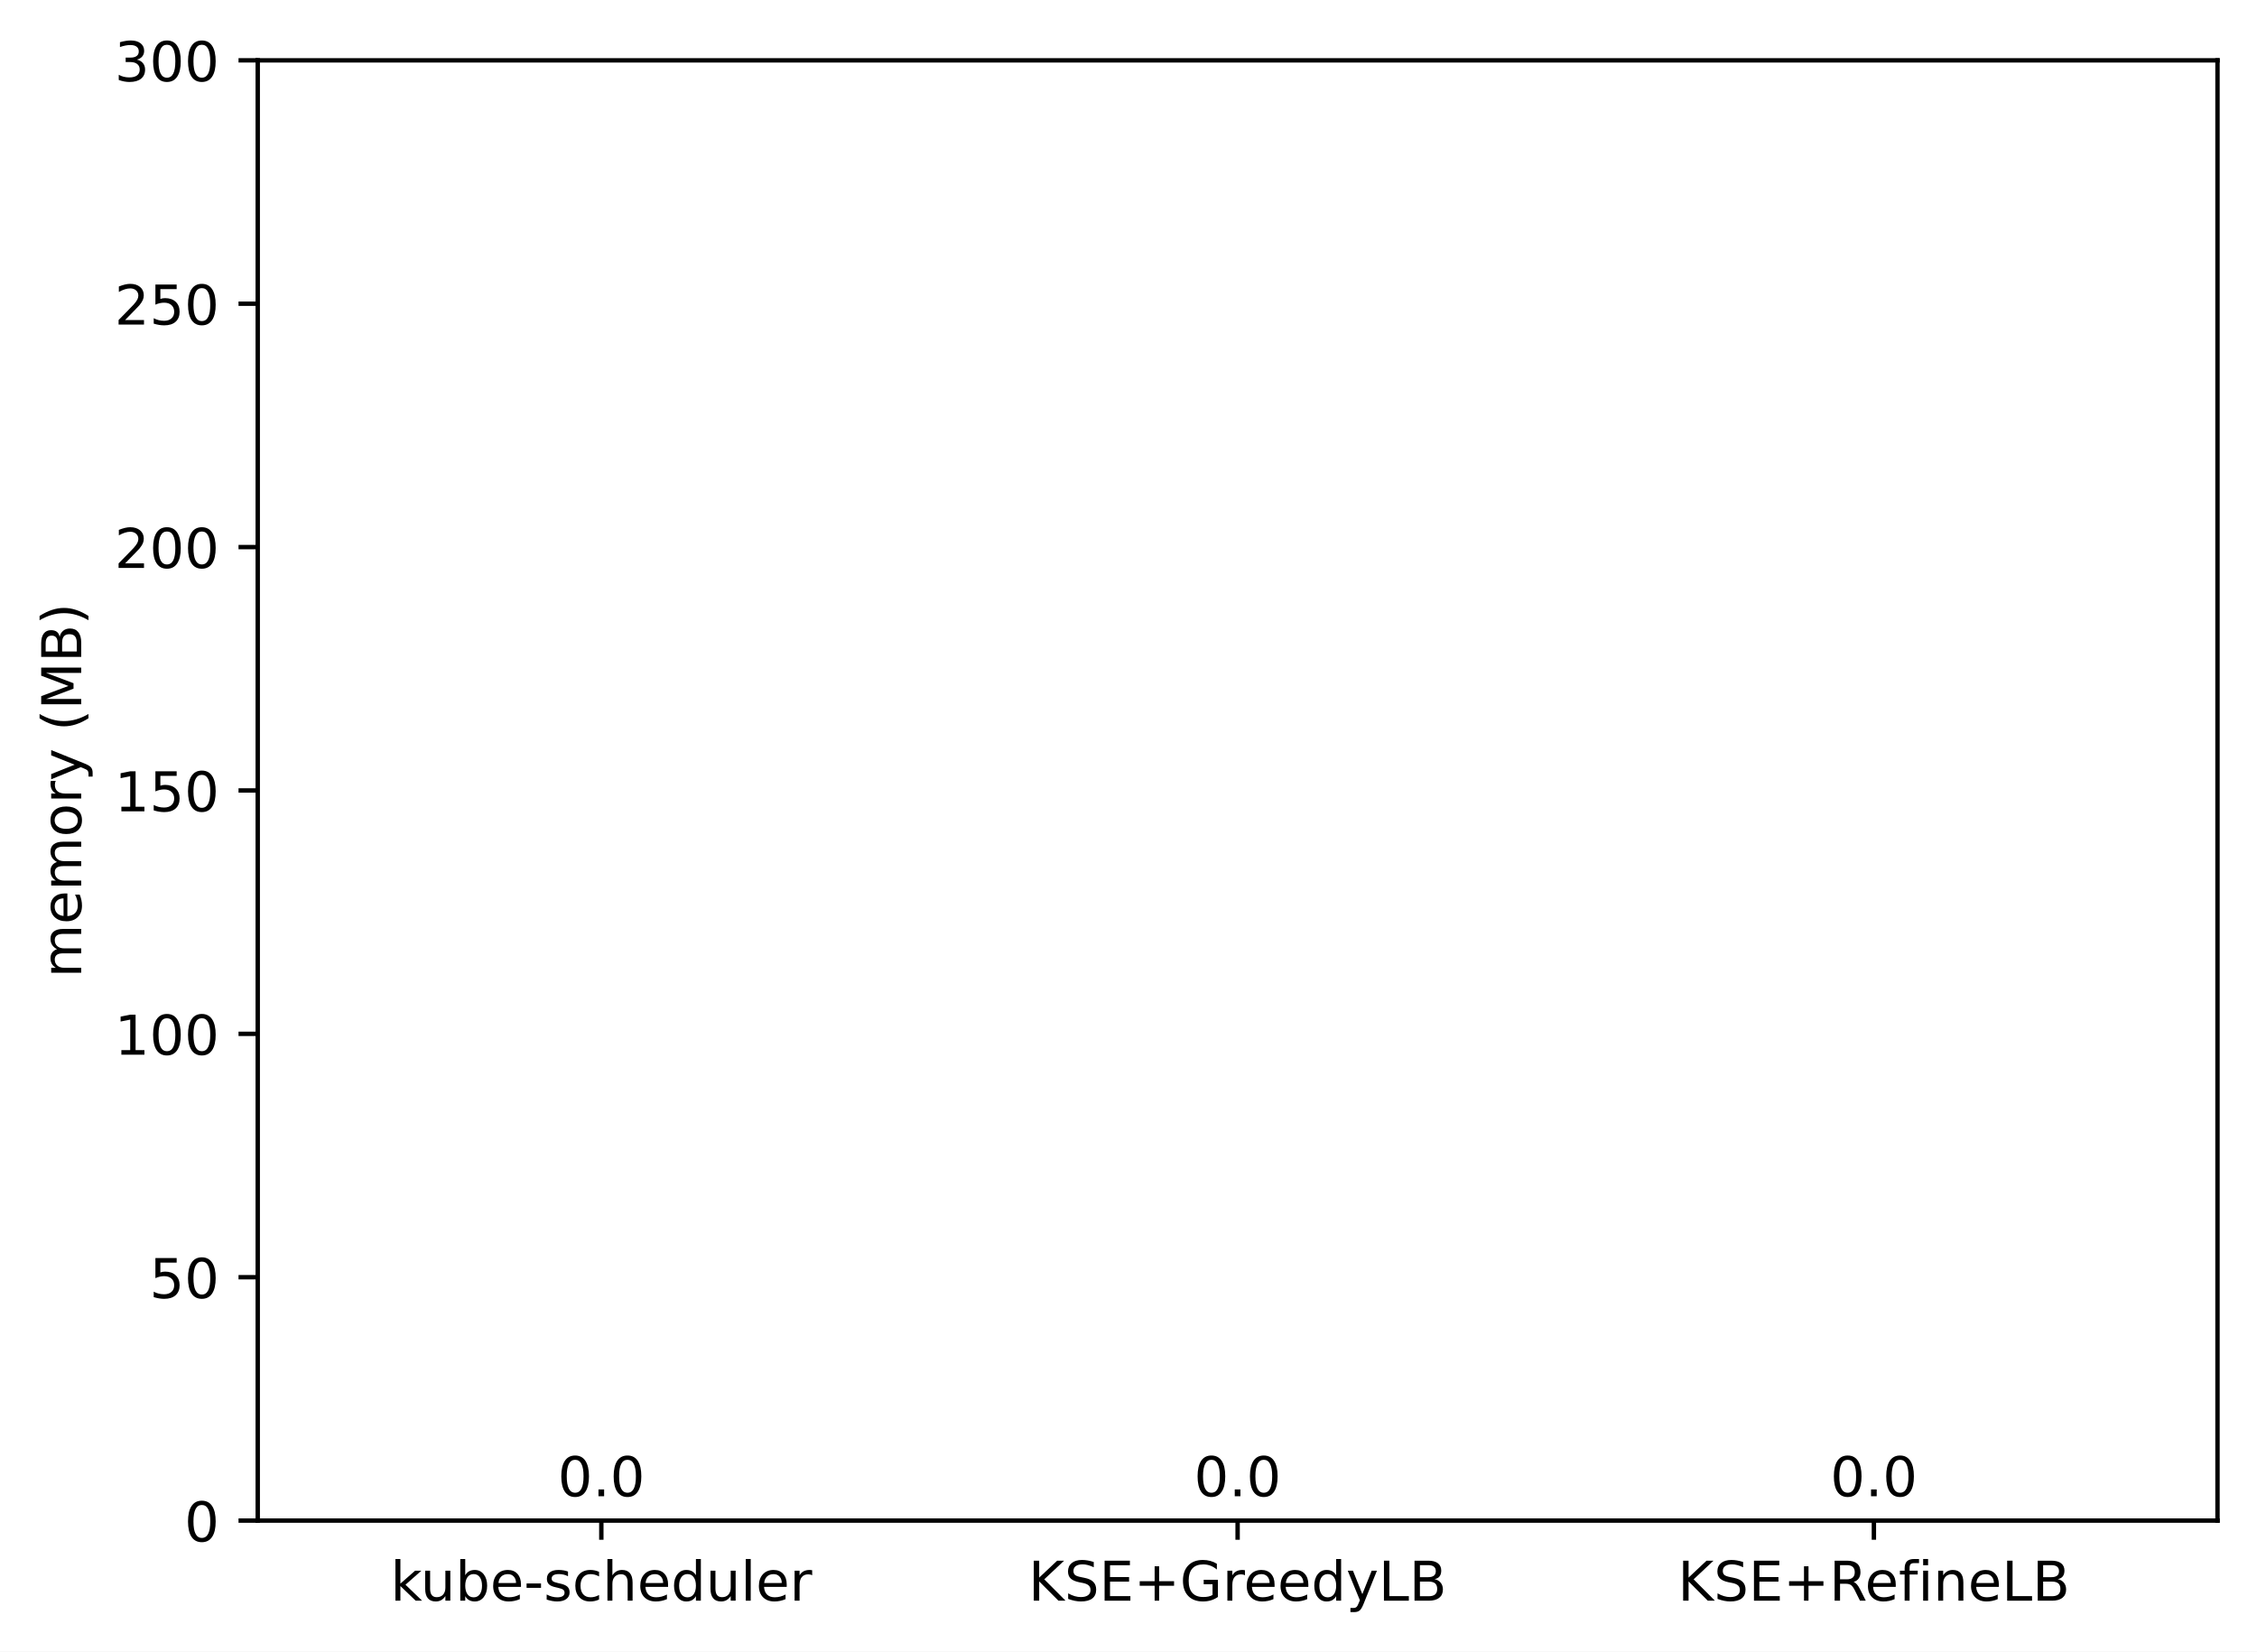
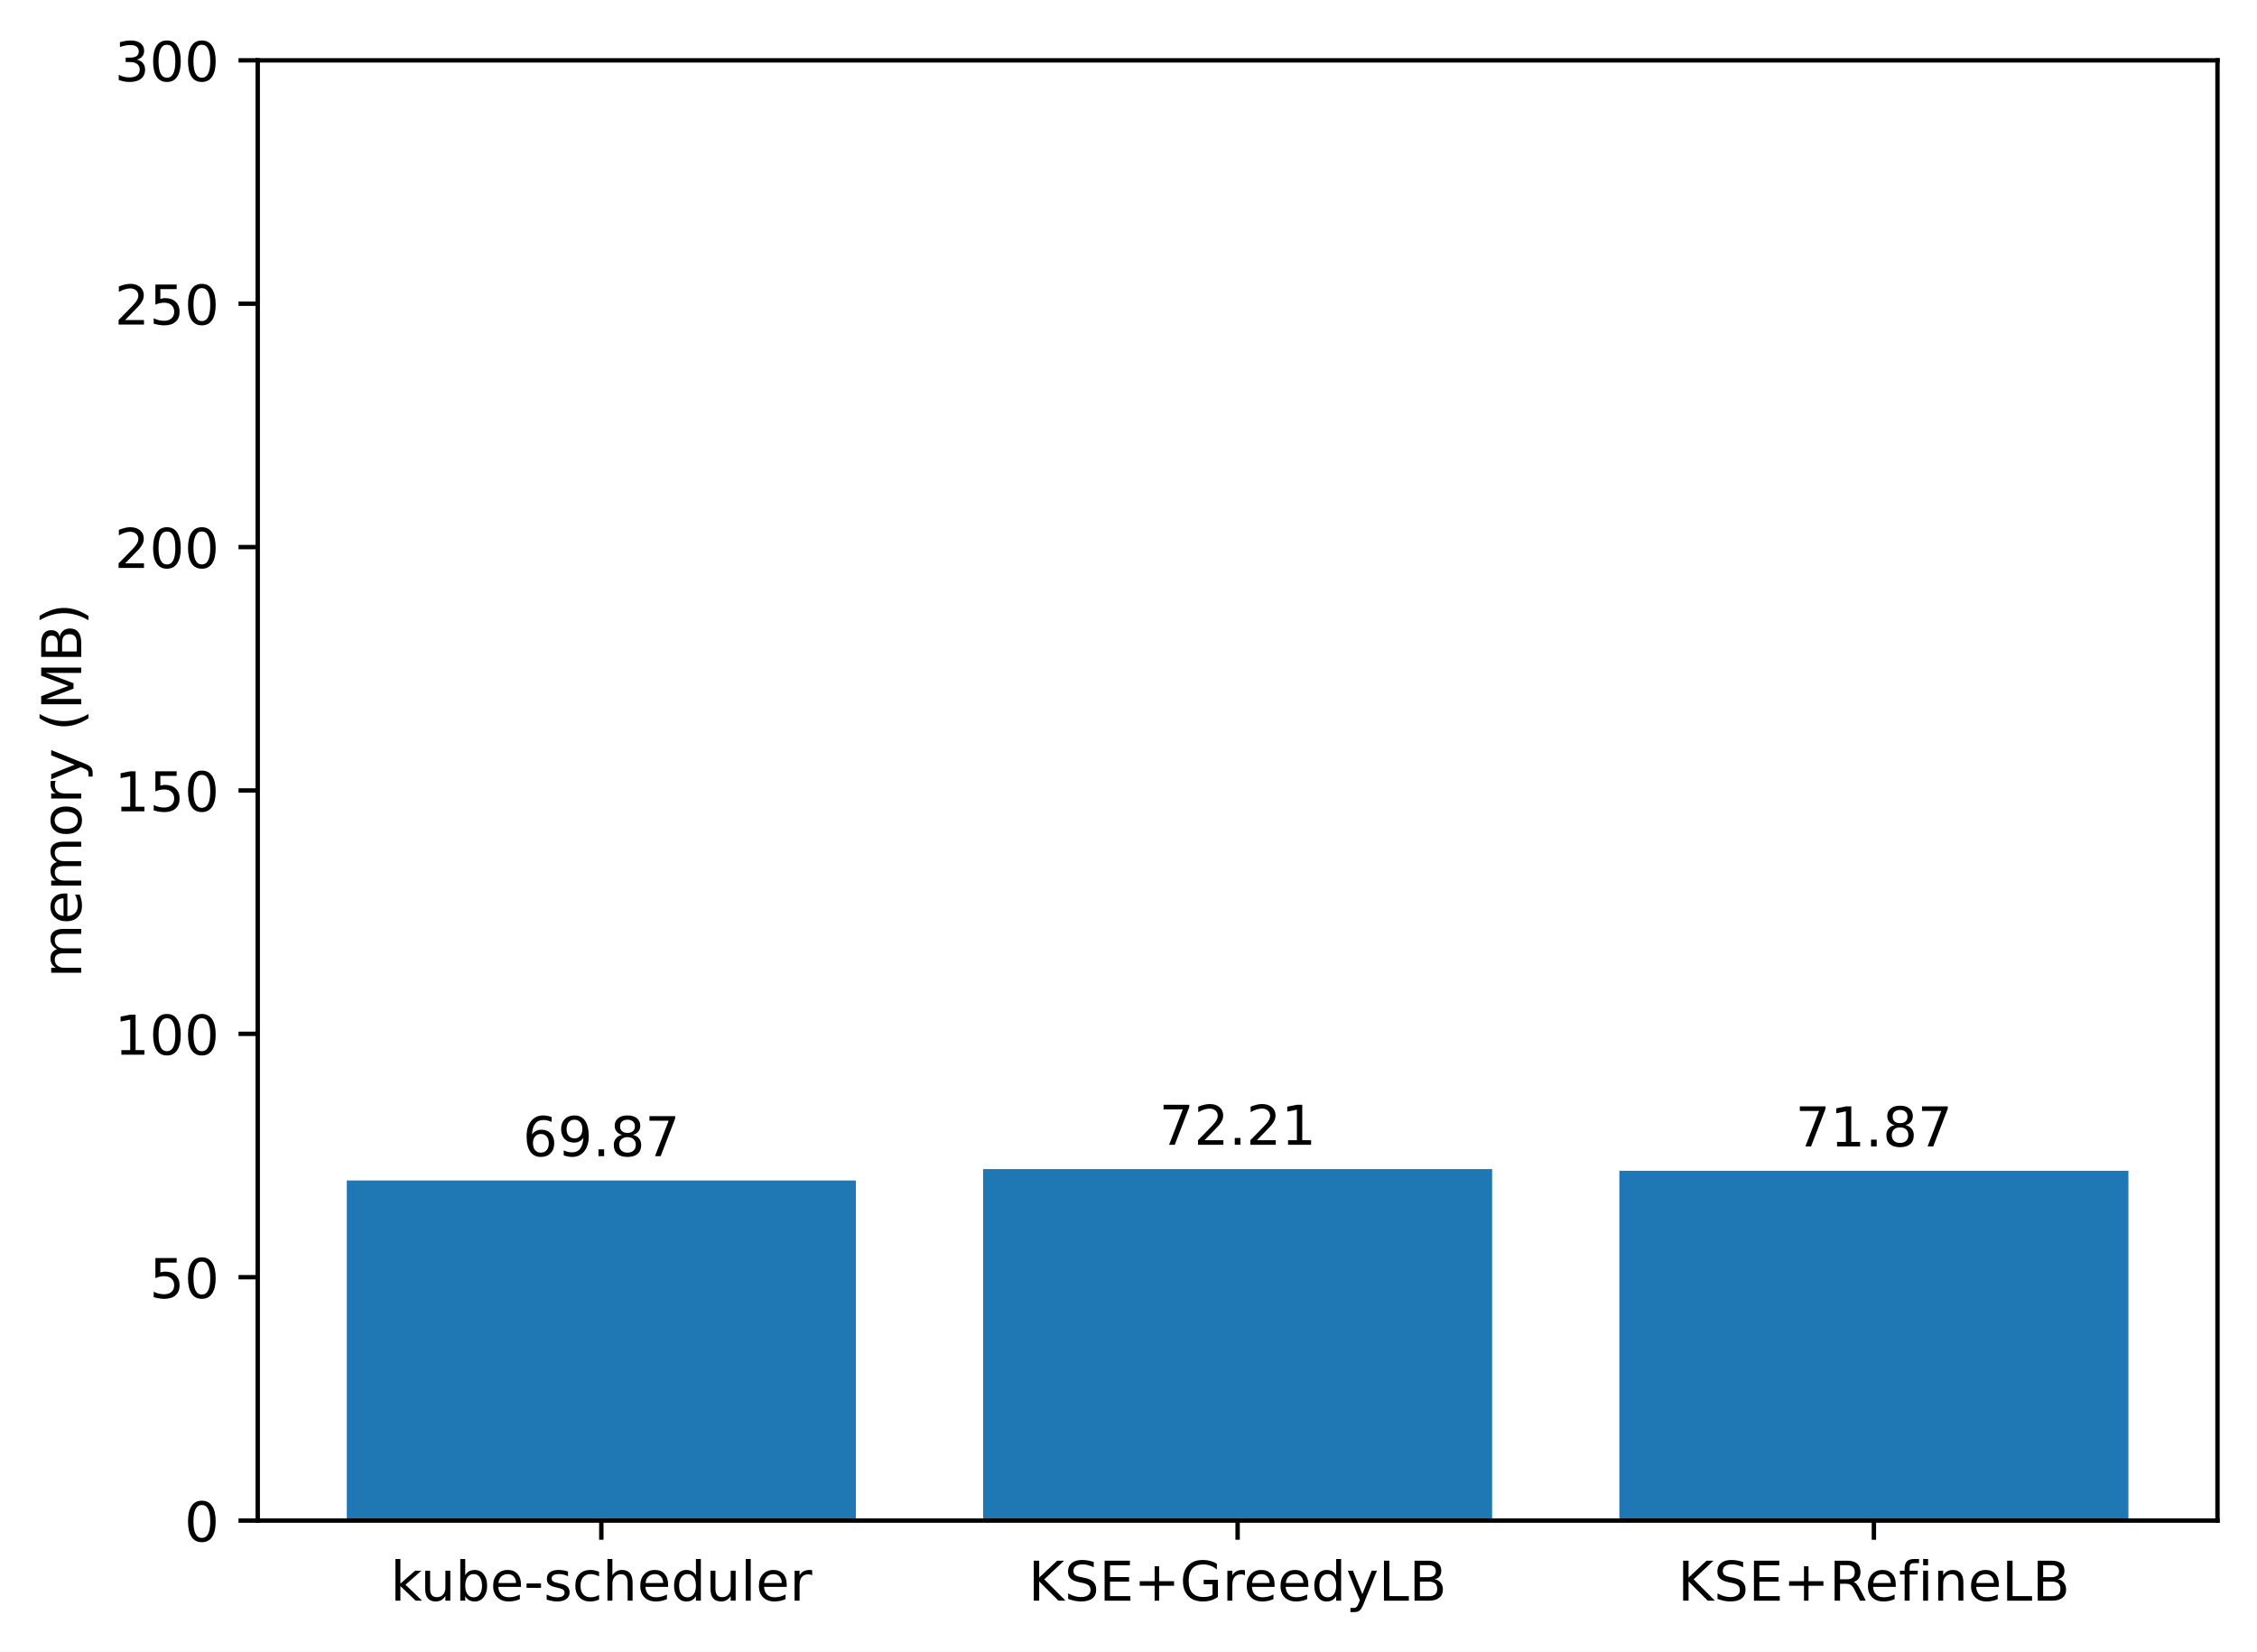
<svg xmlns="http://www.w3.org/2000/svg" xmlns:xlink="http://www.w3.org/1999/xlink" width="411.286pt" height="300.989pt" viewBox="0 0 411.286 300.989" version="1.1">
  <defs>
    <style type="text/css">*{stroke-linejoin: round; stroke-linecap: butt}</style>
  </defs>
  <g id="figure_1">
    <g id="patch_1">
      <path d="M 0 300.989  L 411.286 300.989  L 411.286 0  L 0 0  z " style="fill: #ffffff" />
    </g>
    <g id="axes_1">
      <g id="patch_2">
        <path d="M 46.966 277.111  L 404.086 277.111  L 404.086 10.999  L 46.966 10.999  z " style="fill: #ffffff" />
      </g>
      <g id="patch_3">
-         <path d="M 63.198 277.111  L 155.957 277.111  L 155.957 277.111  L 63.198 277.111  z " clip-path="url(#p00c567cd5c)" style="fill: #1f77b4" />
+         <path d="M 63.198 277.111  L 155.957 277.111  L 155.957 215.134  L 63.198 215.134  z " clip-path="url(#peb172c1a9d)" style="fill: #1f77b4" />
      </g>
      <g id="patch_4">
-         <path d="M 179.146 277.111  L 271.905 277.111  L 271.905 277.111  L 179.146 277.111  z " clip-path="url(#p00c567cd5c)" style="fill: #1f77b4" />
+         <path d="M 179.146 277.111  L 271.905 277.111  L 271.905 213.058  L 179.146 213.058  z " clip-path="url(#peb172c1a9d)" style="fill: #1f77b4" />
      </g>
      <g id="patch_5">
-         <path d="M 295.094 277.111  L 387.853 277.111  L 387.853 277.111  L 295.094 277.111  z " clip-path="url(#p00c567cd5c)" style="fill: #1f77b4" />
+         <path d="M 295.094 277.111  L 387.853 277.111  L 387.853 213.36  L 295.094 213.36  z " clip-path="url(#peb172c1a9d)" style="fill: #1f77b4" />
      </g>
      <g id="matplotlib.axis_1">
        <g id="xtick_1">
          <g id="line2d_1">
            <defs>
-               <path id="m14524c9268" d="M 0 0  L 0 3.5  " style="stroke: #000000; stroke-width: 0.8" />
+               <path id="mbb41b3c55d" d="M 0 0  L 0 3.5  " style="stroke: #000000; stroke-width: 0.8" />
            </defs>
            <g>
-               <use xlink:href="#m14524c9268" x="109.578" y="277.111" style="stroke: #000000; stroke-width: 0.8" />
+               <use xlink:href="#mbb41b3c55d" x="109.578" y="277.111" style="stroke: #000000; stroke-width: 0.8" />
            </g>
          </g>
          <g id="text_1">
            <g transform="translate(71.15179 291.7097)scale(0.1 -0.1)">
              <defs>
                <path id="DejaVuSans-6b" d="M 581 4863  L 1159 4863  L 1159 1991  L 2875 3500  L 3609 3500  L 1753 1863  L 3688 0  L 2938 0  L 1159 1709  L 1159 0  L 581 0  L 581 4863  z " transform="scale(0.015625)" />
                <path id="DejaVuSans-75" d="M 544 1381  L 544 3500  L 1119 3500  L 1119 1403  Q 1119 906 1312 657  Q 1506 409 1894 409  Q 2359 409 2629 706  Q 2900 1003 2900 1516  L 2900 3500  L 3475 3500  L 3475 0  L 2900 0  L 2900 538  Q 2691 219 2414 64  Q 2138 -91 1772 -91  Q 1169 -91 856 284  Q 544 659 544 1381  z M 1991 3584  L 1991 3584  z " transform="scale(0.015625)" />
                <path id="DejaVuSans-62" d="M 3116 1747  Q 3116 2381 2855 2742  Q 2594 3103 2138 3103  Q 1681 3103 1420 2742  Q 1159 2381 1159 1747  Q 1159 1113 1420 752  Q 1681 391 2138 391  Q 2594 391 2855 752  Q 3116 1113 3116 1747  z M 1159 2969  Q 1341 3281 1617 3432  Q 1894 3584 2278 3584  Q 2916 3584 3314 3078  Q 3713 2572 3713 1747  Q 3713 922 3314 415  Q 2916 -91 2278 -91  Q 1894 -91 1617 61  Q 1341 213 1159 525  L 1159 0  L 581 0  L 581 4863  L 1159 4863  L 1159 2969  z " transform="scale(0.015625)" />
                <path id="DejaVuSans-65" d="M 3597 1894  L 3597 1613  L 953 1613  Q 991 1019 1311 708  Q 1631 397 2203 397  Q 2534 397 2845 478  Q 3156 559 3463 722  L 3463 178  Q 3153 47 2828 -22  Q 2503 -91 2169 -91  Q 1331 -91 842 396  Q 353 884 353 1716  Q 353 2575 817 3079  Q 1281 3584 2069 3584  Q 2775 3584 3186 3129  Q 3597 2675 3597 1894  z M 3022 2063  Q 3016 2534 2758 2815  Q 2500 3097 2075 3097  Q 1594 3097 1305 2825  Q 1016 2553 972 2059  L 3022 2063  z " transform="scale(0.015625)" />
                <path id="DejaVuSans-2d" d="M 313 2009  L 1997 2009  L 1997 1497  L 313 1497  L 313 2009  z " transform="scale(0.015625)" />
                <path id="DejaVuSans-73" d="M 2834 3397  L 2834 2853  Q 2591 2978 2328 3040  Q 2066 3103 1784 3103  Q 1356 3103 1142 2972  Q 928 2841 928 2578  Q 928 2378 1081 2264  Q 1234 2150 1697 2047  L 1894 2003  Q 2506 1872 2764 1633  Q 3022 1394 3022 966  Q 3022 478 2636 193  Q 2250 -91 1575 -91  Q 1294 -91 989 -36  Q 684 19 347 128  L 347 722  Q 666 556 975 473  Q 1284 391 1588 391  Q 1994 391 2212 530  Q 2431 669 2431 922  Q 2431 1156 2273 1281  Q 2116 1406 1581 1522  L 1381 1569  Q 847 1681 609 1914  Q 372 2147 372 2553  Q 372 3047 722 3315  Q 1072 3584 1716 3584  Q 2034 3584 2315 3537  Q 2597 3491 2834 3397  z " transform="scale(0.015625)" />
                <path id="DejaVuSans-63" d="M 3122 3366  L 3122 2828  Q 2878 2963 2633 3030  Q 2388 3097 2138 3097  Q 1578 3097 1268 2742  Q 959 2388 959 1747  Q 959 1106 1268 751  Q 1578 397 2138 397  Q 2388 397 2633 464  Q 2878 531 3122 666  L 3122 134  Q 2881 22 2623 -34  Q 2366 -91 2075 -91  Q 1284 -91 818 406  Q 353 903 353 1747  Q 353 2603 823 3093  Q 1294 3584 2113 3584  Q 2378 3584 2631 3529  Q 2884 3475 3122 3366  z " transform="scale(0.015625)" />
                <path id="DejaVuSans-68" d="M 3513 2113  L 3513 0  L 2938 0  L 2938 2094  Q 2938 2591 2744 2837  Q 2550 3084 2163 3084  Q 1697 3084 1428 2787  Q 1159 2491 1159 1978  L 1159 0  L 581 0  L 581 4863  L 1159 4863  L 1159 2956  Q 1366 3272 1645 3428  Q 1925 3584 2291 3584  Q 2894 3584 3203 3211  Q 3513 2838 3513 2113  z " transform="scale(0.015625)" />
                <path id="DejaVuSans-64" d="M 2906 2969  L 2906 4863  L 3481 4863  L 3481 0  L 2906 0  L 2906 525  Q 2725 213 2448 61  Q 2172 -91 1784 -91  Q 1150 -91 751 415  Q 353 922 353 1747  Q 353 2572 751 3078  Q 1150 3584 1784 3584  Q 2172 3584 2448 3432  Q 2725 3281 2906 2969  z M 947 1747  Q 947 1113 1208 752  Q 1469 391 1925 391  Q 2381 391 2643 752  Q 2906 1113 2906 1747  Q 2906 2381 2643 2742  Q 2381 3103 1925 3103  Q 1469 3103 1208 2742  Q 947 2381 947 1747  z " transform="scale(0.015625)" />
                <path id="DejaVuSans-6c" d="M 603 4863  L 1178 4863  L 1178 0  L 603 0  L 603 4863  z " transform="scale(0.015625)" />
                <path id="DejaVuSans-72" d="M 2631 2963  Q 2534 3019 2420 3045  Q 2306 3072 2169 3072  Q 1681 3072 1420 2755  Q 1159 2438 1159 1844  L 1159 0  L 581 0  L 581 3500  L 1159 3500  L 1159 2956  Q 1341 3275 1631 3429  Q 1922 3584 2338 3584  Q 2397 3584 2469 3576  Q 2541 3569 2628 3553  L 2631 2963  z " transform="scale(0.015625)" />
              </defs>
              <use xlink:href="#DejaVuSans-6b" />
              <use xlink:href="#DejaVuSans-75" x="54.785" />
              <use xlink:href="#DejaVuSans-62" x="118.164" />
              <use xlink:href="#DejaVuSans-65" x="181.641" />
              <use xlink:href="#DejaVuSans-2d" x="243.164" />
              <use xlink:href="#DejaVuSans-73" x="279.248" />
              <use xlink:href="#DejaVuSans-63" x="331.348" />
              <use xlink:href="#DejaVuSans-68" x="386.328" />
              <use xlink:href="#DejaVuSans-65" x="449.707" />
              <use xlink:href="#DejaVuSans-64" x="511.23" />
              <use xlink:href="#DejaVuSans-75" x="574.707" />
              <use xlink:href="#DejaVuSans-6c" x="638.086" />
              <use xlink:href="#DejaVuSans-65" x="665.869" />
              <use xlink:href="#DejaVuSans-72" x="727.393" />
            </g>
          </g>
        </g>
        <g id="xtick_2">
          <g id="line2d_2">
            <g>
-               <use xlink:href="#m14524c9268" x="225.526" y="277.111" style="stroke: #000000; stroke-width: 0.8" />
+               <use xlink:href="#mbb41b3c55d" x="225.526" y="277.111" style="stroke: #000000; stroke-width: 0.8" />
            </g>
          </g>
          <g id="text_2">
            <g transform="translate(187.403 291.7097)scale(0.1 -0.1)">
              <defs>
                <path id="DejaVuSans-4b" d="M 628 4666  L 1259 4666  L 1259 2694  L 3353 4666  L 4166 4666  L 1850 2491  L 4331 0  L 3500 0  L 1259 2247  L 1259 0  L 628 0  L 628 4666  z " transform="scale(0.015625)" />
                <path id="DejaVuSans-53" d="M 3425 4513  L 3425 3897  Q 3066 4069 2747 4153  Q 2428 4238 2131 4238  Q 1616 4238 1336 4038  Q 1056 3838 1056 3469  Q 1056 3159 1242 3001  Q 1428 2844 1947 2747  L 2328 2669  Q 3034 2534 3370 2195  Q 3706 1856 3706 1288  Q 3706 609 3251 259  Q 2797 -91 1919 -91  Q 1588 -91 1214 -16  Q 841 59 441 206  L 441 856  Q 825 641 1194 531  Q 1563 422 1919 422  Q 2459 422 2753 634  Q 3047 847 3047 1241  Q 3047 1584 2836 1778  Q 2625 1972 2144 2069  L 1759 2144  Q 1053 2284 737 2584  Q 422 2884 422 3419  Q 422 4038 858 4394  Q 1294 4750 2059 4750  Q 2388 4750 2728 4690  Q 3069 4631 3425 4513  z " transform="scale(0.015625)" />
                <path id="DejaVuSans-45" d="M 628 4666  L 3578 4666  L 3578 4134  L 1259 4134  L 1259 2753  L 3481 2753  L 3481 2222  L 1259 2222  L 1259 531  L 3634 531  L 3634 0  L 628 0  L 628 4666  z " transform="scale(0.015625)" />
                <path id="DejaVuSans-2b" d="M 2944 4013  L 2944 2272  L 4684 2272  L 4684 1741  L 2944 1741  L 2944 0  L 2419 0  L 2419 1741  L 678 1741  L 678 2272  L 2419 2272  L 2419 4013  L 2944 4013  z " transform="scale(0.015625)" />
                <path id="DejaVuSans-47" d="M 3809 666  L 3809 1919  L 2778 1919  L 2778 2438  L 4434 2438  L 4434 434  Q 4069 175 3628 42  Q 3188 -91 2688 -91  Q 1594 -91 976 548  Q 359 1188 359 2328  Q 359 3472 976 4111  Q 1594 4750 2688 4750  Q 3144 4750 3555 4637  Q 3966 4525 4313 4306  L 4313 3634  Q 3963 3931 3569 4081  Q 3175 4231 2741 4231  Q 1884 4231 1454 3753  Q 1025 3275 1025 2328  Q 1025 1384 1454 906  Q 1884 428 2741 428  Q 3075 428 3337 486  Q 3600 544 3809 666  z " transform="scale(0.015625)" />
                <path id="DejaVuSans-79" d="M 2059 -325  Q 1816 -950 1584 -1140  Q 1353 -1331 966 -1331  L 506 -1331  L 506 -850  L 844 -850  Q 1081 -850 1212 -737  Q 1344 -625 1503 -206  L 1606 56  L 191 3500  L 800 3500  L 1894 763  L 2988 3500  L 3597 3500  L 2059 -325  z " transform="scale(0.015625)" />
                <path id="DejaVuSans-4c" d="M 628 4666  L 1259 4666  L 1259 531  L 3531 531  L 3531 0  L 628 0  L 628 4666  z " transform="scale(0.015625)" />
                <path id="DejaVuSans-42" d="M 1259 2228  L 1259 519  L 2272 519  Q 2781 519 3026 730  Q 3272 941 3272 1375  Q 3272 1813 3026 2020  Q 2781 2228 2272 2228  L 1259 2228  z M 1259 4147  L 1259 2741  L 2194 2741  Q 2656 2741 2882 2914  Q 3109 3088 3109 3444  Q 3109 3797 2882 3972  Q 2656 4147 2194 4147  L 1259 4147  z M 628 4666  L 2241 4666  Q 2963 4666 3353 4366  Q 3744 4066 3744 3513  Q 3744 3084 3544 2831  Q 3344 2578 2956 2516  Q 3422 2416 3680 2098  Q 3938 1781 3938 1306  Q 3938 681 3513 340  Q 3088 0 2303 0  L 628 0  L 628 4666  z " transform="scale(0.015625)" />
              </defs>
              <use xlink:href="#DejaVuSans-4b" />
              <use xlink:href="#DejaVuSans-53" x="65.576" />
              <use xlink:href="#DejaVuSans-45" x="129.053" />
              <use xlink:href="#DejaVuSans-2b" x="192.236" />
              <use xlink:href="#DejaVuSans-47" x="276.025" />
              <use xlink:href="#DejaVuSans-72" x="353.516" />
              <use xlink:href="#DejaVuSans-65" x="392.379" />
              <use xlink:href="#DejaVuSans-65" x="453.902" />
              <use xlink:href="#DejaVuSans-64" x="515.426" />
              <use xlink:href="#DejaVuSans-79" x="578.902" />
              <use xlink:href="#DejaVuSans-4c" x="638.082" />
              <use xlink:href="#DejaVuSans-42" x="693.795" />
            </g>
          </g>
        </g>
        <g id="xtick_3">
          <g id="line2d_3">
            <g>
-               <use xlink:href="#m14524c9268" x="341.474" y="277.111" style="stroke: #000000; stroke-width: 0.8" />
+               <use xlink:href="#mbb41b3c55d" x="341.474" y="277.111" style="stroke: #000000; stroke-width: 0.8" />
            </g>
          </g>
          <g id="text_3">
            <g transform="translate(305.7346 291.7097)scale(0.1 -0.1)">
              <defs>
                <path id="DejaVuSans-52" d="M 2841 2188  Q 3044 2119 3236 1894  Q 3428 1669 3622 1275  L 4263 0  L 3584 0  L 2988 1197  Q 2756 1666 2539 1819  Q 2322 1972 1947 1972  L 1259 1972  L 1259 0  L 628 0  L 628 4666  L 2053 4666  Q 2853 4666 3247 4331  Q 3641 3997 3641 3322  Q 3641 2881 3436 2590  Q 3231 2300 2841 2188  z M 1259 4147  L 1259 2491  L 2053 2491  Q 2509 2491 2742 2702  Q 2975 2913 2975 3322  Q 2975 3731 2742 3939  Q 2509 4147 2053 4147  L 1259 4147  z " transform="scale(0.015625)" />
                <path id="DejaVuSans-66" d="M 2375 4863  L 2375 4384  L 1825 4384  Q 1516 4384 1395 4259  Q 1275 4134 1275 3809  L 1275 3500  L 2222 3500  L 2222 3053  L 1275 3053  L 1275 0  L 697 0  L 697 3053  L 147 3053  L 147 3500  L 697 3500  L 697 3744  Q 697 4328 969 4595  Q 1241 4863 1831 4863  L 2375 4863  z " transform="scale(0.015625)" />
                <path id="DejaVuSans-69" d="M 603 3500  L 1178 3500  L 1178 0  L 603 0  L 603 3500  z M 603 4863  L 1178 4863  L 1178 4134  L 603 4134  L 603 4863  z " transform="scale(0.015625)" />
                <path id="DejaVuSans-6e" d="M 3513 2113  L 3513 0  L 2938 0  L 2938 2094  Q 2938 2591 2744 2837  Q 2550 3084 2163 3084  Q 1697 3084 1428 2787  Q 1159 2491 1159 1978  L 1159 0  L 581 0  L 581 3500  L 1159 3500  L 1159 2956  Q 1366 3272 1645 3428  Q 1925 3584 2291 3584  Q 2894 3584 3203 3211  Q 3513 2838 3513 2113  z " transform="scale(0.015625)" />
              </defs>
              <use xlink:href="#DejaVuSans-4b" />
              <use xlink:href="#DejaVuSans-53" x="65.576" />
              <use xlink:href="#DejaVuSans-45" x="129.053" />
              <use xlink:href="#DejaVuSans-2b" x="192.236" />
              <use xlink:href="#DejaVuSans-52" x="276.025" />
              <use xlink:href="#DejaVuSans-65" x="341.008" />
              <use xlink:href="#DejaVuSans-66" x="402.531" />
              <use xlink:href="#DejaVuSans-69" x="437.736" />
              <use xlink:href="#DejaVuSans-6e" x="465.52" />
              <use xlink:href="#DejaVuSans-65" x="528.898" />
              <use xlink:href="#DejaVuSans-4c" x="590.422" />
              <use xlink:href="#DejaVuSans-42" x="646.135" />
            </g>
          </g>
        </g>
      </g>
      <g id="matplotlib.axis_2">
        <g id="ytick_1">
          <g id="line2d_4">
            <defs>
-               <path id="mb24965f3b2" d="M 0 0  L -3.5 0  " style="stroke: #000000; stroke-width: 0.8" />
+               <path id="mc2a66aa508" d="M 0 0  L -3.5 0  " style="stroke: #000000; stroke-width: 0.8" />
            </defs>
            <g>
-               <use xlink:href="#mb24965f3b2" x="46.966" y="277.111" style="stroke: #000000; stroke-width: 0.8" />
+               <use xlink:href="#mc2a66aa508" x="46.966" y="277.111" style="stroke: #000000; stroke-width: 0.8" />
            </g>
          </g>
          <g id="text_4">
            <g transform="translate(33.60312 280.9104)scale(0.1 -0.1)">
              <defs>
                <path id="DejaVuSans-30" d="M 2034 4250  Q 1547 4250 1301 3770  Q 1056 3291 1056 2328  Q 1056 1369 1301 889  Q 1547 409 2034 409  Q 2525 409 2770 889  Q 3016 1369 3016 2328  Q 3016 3291 2770 3770  Q 2525 4250 2034 4250  z M 2034 4750  Q 2819 4750 3233 4129  Q 3647 3509 3647 2328  Q 3647 1150 3233 529  Q 2819 -91 2034 -91  Q 1250 -91 836 529  Q 422 1150 422 2328  Q 422 3509 836 4129  Q 1250 4750 2034 4750  z " transform="scale(0.015625)" />
              </defs>
              <use xlink:href="#DejaVuSans-30" />
            </g>
          </g>
        </g>
        <g id="ytick_2">
          <g id="line2d_5">
            <g>
-               <use xlink:href="#mb24965f3b2" x="46.966" y="232.759" style="stroke: #000000; stroke-width: 0.8" />
+               <use xlink:href="#mc2a66aa508" x="46.966" y="232.759" style="stroke: #000000; stroke-width: 0.8" />
            </g>
          </g>
          <g id="text_5">
            <g transform="translate(27.24063 236.5584)scale(0.1 -0.1)">
              <defs>
                <path id="DejaVuSans-35" d="M 691 4666  L 3169 4666  L 3169 4134  L 1269 4134  L 1269 2991  Q 1406 3038 1543 3061  Q 1681 3084 1819 3084  Q 2600 3084 3056 2656  Q 3513 2228 3513 1497  Q 3513 744 3044 326  Q 2575 -91 1722 -91  Q 1428 -91 1123 -41  Q 819 9 494 109  L 494 744  Q 775 591 1075 516  Q 1375 441 1709 441  Q 2250 441 2565 725  Q 2881 1009 2881 1497  Q 2881 1984 2565 2268  Q 2250 2553 1709 2553  Q 1456 2553 1204 2497  Q 953 2441 691 2322  L 691 4666  z " transform="scale(0.015625)" />
              </defs>
              <use xlink:href="#DejaVuSans-35" />
              <use xlink:href="#DejaVuSans-30" x="63.623" />
            </g>
          </g>
        </g>
        <g id="ytick_3">
          <g id="line2d_6">
            <g>
-               <use xlink:href="#mb24965f3b2" x="46.966" y="188.407" style="stroke: #000000; stroke-width: 0.8" />
+               <use xlink:href="#mc2a66aa508" x="46.966" y="188.407" style="stroke: #000000; stroke-width: 0.8" />
            </g>
          </g>
          <g id="text_6">
            <g transform="translate(20.87813 192.2064)scale(0.1 -0.1)">
              <defs>
                <path id="DejaVuSans-31" d="M 794 531  L 1825 531  L 1825 4091  L 703 3866  L 703 4441  L 1819 4666  L 2450 4666  L 2450 531  L 3481 531  L 3481 0  L 794 0  L 794 531  z " transform="scale(0.015625)" />
              </defs>
              <use xlink:href="#DejaVuSans-31" />
              <use xlink:href="#DejaVuSans-30" x="63.623" />
              <use xlink:href="#DejaVuSans-30" x="127.246" />
            </g>
          </g>
        </g>
        <g id="ytick_4">
          <g id="line2d_7">
            <g>
-               <use xlink:href="#mb24965f3b2" x="46.966" y="144.055" style="stroke: #000000; stroke-width: 0.8" />
+               <use xlink:href="#mc2a66aa508" x="46.966" y="144.055" style="stroke: #000000; stroke-width: 0.8" />
            </g>
          </g>
          <g id="text_7">
            <g transform="translate(20.87813 147.8544)scale(0.1 -0.1)">
              <use xlink:href="#DejaVuSans-31" />
              <use xlink:href="#DejaVuSans-35" x="63.623" />
              <use xlink:href="#DejaVuSans-30" x="127.246" />
            </g>
          </g>
        </g>
        <g id="ytick_5">
          <g id="line2d_8">
            <g>
-               <use xlink:href="#mb24965f3b2" x="46.966" y="99.703" style="stroke: #000000; stroke-width: 0.8" />
+               <use xlink:href="#mc2a66aa508" x="46.966" y="99.703" style="stroke: #000000; stroke-width: 0.8" />
            </g>
          </g>
          <g id="text_8">
            <g transform="translate(20.87813 103.5024)scale(0.1 -0.1)">
              <defs>
                <path id="DejaVuSans-32" d="M 1228 531  L 3431 531  L 3431 0  L 469 0  L 469 531  Q 828 903 1448 1529  Q 2069 2156 2228 2338  Q 2531 2678 2651 2914  Q 2772 3150 2772 3378  Q 2772 3750 2511 3984  Q 2250 4219 1831 4219  Q 1534 4219 1204 4116  Q 875 4013 500 3803  L 500 4441  Q 881 4594 1212 4672  Q 1544 4750 1819 4750  Q 2544 4750 2975 4387  Q 3406 4025 3406 3419  Q 3406 3131 3298 2873  Q 3191 2616 2906 2266  Q 2828 2175 2409 1742  Q 1991 1309 1228 531  z " transform="scale(0.015625)" />
              </defs>
              <use xlink:href="#DejaVuSans-32" />
              <use xlink:href="#DejaVuSans-30" x="63.623" />
              <use xlink:href="#DejaVuSans-30" x="127.246" />
            </g>
          </g>
        </g>
        <g id="ytick_6">
          <g id="line2d_9">
            <g>
-               <use xlink:href="#mb24965f3b2" x="46.966" y="55.351" style="stroke: #000000; stroke-width: 0.8" />
+               <use xlink:href="#mc2a66aa508" x="46.966" y="55.351" style="stroke: #000000; stroke-width: 0.8" />
            </g>
          </g>
          <g id="text_9">
            <g transform="translate(20.87813 59.15044)scale(0.1 -0.1)">
              <use xlink:href="#DejaVuSans-32" />
              <use xlink:href="#DejaVuSans-35" x="63.623" />
              <use xlink:href="#DejaVuSans-30" x="127.246" />
            </g>
          </g>
        </g>
        <g id="ytick_7">
          <g id="line2d_10">
            <g>
-               <use xlink:href="#mb24965f3b2" x="46.966" y="10.999" style="stroke: #000000; stroke-width: 0.8" />
+               <use xlink:href="#mc2a66aa508" x="46.966" y="10.999" style="stroke: #000000; stroke-width: 0.8" />
            </g>
          </g>
          <g id="text_10">
            <g transform="translate(20.87813 14.79844)scale(0.1 -0.1)">
              <defs>
                <path id="DejaVuSans-33" d="M 2597 2516  Q 3050 2419 3304 2112  Q 3559 1806 3559 1356  Q 3559 666 3084 287  Q 2609 -91 1734 -91  Q 1441 -91 1130 -33  Q 819 25 488 141  L 488 750  Q 750 597 1062 519  Q 1375 441 1716 441  Q 2309 441 2620 675  Q 2931 909 2931 1356  Q 2931 1769 2642 2001  Q 2353 2234 1838 2234  L 1294 2234  L 1294 2753  L 1863 2753  Q 2328 2753 2575 2939  Q 2822 3125 2822 3475  Q 2822 3834 2567 4026  Q 2313 4219 1838 4219  Q 1578 4219 1281 4162  Q 984 4106 628 3988  L 628 4550  Q 988 4650 1302 4700  Q 1616 4750 1894 4750  Q 2613 4750 3031 4423  Q 3450 4097 3450 3541  Q 3450 3153 3228 2886  Q 3006 2619 2597 2516  z " transform="scale(0.015625)" />
              </defs>
              <use xlink:href="#DejaVuSans-33" />
              <use xlink:href="#DejaVuSans-30" x="63.623" />
              <use xlink:href="#DejaVuSans-30" x="127.246" />
            </g>
          </g>
        </g>
        <g id="text_11">
          <g transform="translate(14.79844 178.1818)rotate(-90)scale(0.1 -0.1)">
            <defs>
              <path id="DejaVuSans-6d" d="M 3328 2828  Q 3544 3216 3844 3400  Q 4144 3584 4550 3584  Q 5097 3584 5394 3201  Q 5691 2819 5691 2113  L 5691 0  L 5113 0  L 5113 2094  Q 5113 2597 4934 2840  Q 4756 3084 4391 3084  Q 3944 3084 3684 2787  Q 3425 2491 3425 1978  L 3425 0  L 2847 0  L 2847 2094  Q 2847 2600 2669 2842  Q 2491 3084 2119 3084  Q 1678 3084 1418 2786  Q 1159 2488 1159 1978  L 1159 0  L 581 0  L 581 3500  L 1159 3500  L 1159 2956  Q 1356 3278 1631 3431  Q 1906 3584 2284 3584  Q 2666 3584 2933 3390  Q 3200 3197 3328 2828  z " transform="scale(0.015625)" />
              <path id="DejaVuSans-6f" d="M 1959 3097  Q 1497 3097 1228 2736  Q 959 2375 959 1747  Q 959 1119 1226 758  Q 1494 397 1959 397  Q 2419 397 2687 759  Q 2956 1122 2956 1747  Q 2956 2369 2687 2733  Q 2419 3097 1959 3097  z M 1959 3584  Q 2709 3584 3137 3096  Q 3566 2609 3566 1747  Q 3566 888 3137 398  Q 2709 -91 1959 -91  Q 1206 -91 779 398  Q 353 888 353 1747  Q 353 2609 779 3096  Q 1206 3584 1959 3584  z " transform="scale(0.015625)" />
              <path id="DejaVuSans-20" transform="scale(0.015625)" />
              <path id="DejaVuSans-28" d="M 1984 4856  Q 1566 4138 1362 3434  Q 1159 2731 1159 2009  Q 1159 1288 1364 580  Q 1569 -128 1984 -844  L 1484 -844  Q 1016 -109 783 600  Q 550 1309 550 2009  Q 550 2706 781 3412  Q 1013 4119 1484 4856  L 1984 4856  z " transform="scale(0.015625)" />
              <path id="DejaVuSans-4d" d="M 628 4666  L 1569 4666  L 2759 1491  L 3956 4666  L 4897 4666  L 4897 0  L 4281 0  L 4281 4097  L 3078 897  L 2444 897  L 1241 4097  L 1241 0  L 628 0  L 628 4666  z " transform="scale(0.015625)" />
              <path id="DejaVuSans-29" d="M 513 4856  L 1013 4856  Q 1481 4119 1714 3412  Q 1947 2706 1947 2009  Q 1947 1309 1714 600  Q 1481 -109 1013 -844  L 513 -844  Q 928 -128 1133 580  Q 1338 1288 1338 2009  Q 1338 2731 1133 3434  Q 928 4138 513 4856  z " transform="scale(0.015625)" />
            </defs>
            <use xlink:href="#DejaVuSans-6d" />
            <use xlink:href="#DejaVuSans-65" x="97.412" />
            <use xlink:href="#DejaVuSans-6d" x="158.936" />
            <use xlink:href="#DejaVuSans-6f" x="256.348" />
            <use xlink:href="#DejaVuSans-72" x="317.529" />
            <use xlink:href="#DejaVuSans-79" x="358.643" />
            <use xlink:href="#DejaVuSans-20" x="417.822" />
            <use xlink:href="#DejaVuSans-28" x="449.609" />
            <use xlink:href="#DejaVuSans-4d" x="488.623" />
            <use xlink:href="#DejaVuSans-42" x="574.902" />
            <use xlink:href="#DejaVuSans-29" x="643.506" />
          </g>
        </g>
      </g>
      <g id="patch_6">
        <path d="M 46.966 277.111  L 46.966 10.999  " style="fill: none; stroke: #000000; stroke-width: 0.8; stroke-linejoin: miter; stroke-linecap: square" />
      </g>
      <g id="patch_7">
        <path d="M 404.086 277.111  L 404.086 10.999  " style="fill: none; stroke: #000000; stroke-width: 0.8; stroke-linejoin: miter; stroke-linecap: square" />
      </g>
      <g id="patch_8">
        <path d="M 46.966 277.111  L 404.086 277.111  " style="fill: none; stroke: #000000; stroke-width: 0.8; stroke-linejoin: miter; stroke-linecap: square" />
      </g>
      <g id="patch_9">
        <path d="M 46.966 10.999  L 404.086 10.999  " style="fill: none; stroke: #000000; stroke-width: 0.8; stroke-linejoin: miter; stroke-linecap: square" />
      </g>
      <g id="text_12">
-         <g transform="translate(101.626 272.676)scale(0.1 -0.1)">
+         <g transform="translate(95.26351 210.6985)scale(0.1 -0.1)">
          <defs>
+             <path id="DejaVuSans-36" d="M 2113 2584  Q 1688 2584 1439 2293  Q 1191 2003 1191 1497  Q 1191 994 1439 701  Q 1688 409 2113 409  Q 2538 409 2786 701  Q 3034 994 3034 1497  Q 3034 2003 2786 2293  Q 2538 2584 2113 2584  z M 3366 4563  L 3366 3988  Q 3128 4100 2886 4159  Q 2644 4219 2406 4219  Q 1781 4219 1451 3797  Q 1122 3375 1075 2522  Q 1259 2794 1537 2939  Q 1816 3084 2150 3084  Q 2853 3084 3261 2657  Q 3669 2231 3669 1497  Q 3669 778 3244 343  Q 2819 -91 2113 -91  Q 1303 -91 875 529  Q 447 1150 447 2328  Q 447 3434 972 4092  Q 1497 4750 2381 4750  Q 2619 4750 2861 4703  Q 3103 4656 3366 4563  z " transform="scale(0.015625)" />
+             <path id="DejaVuSans-39" d="M 703 97  L 703 672  Q 941 559 1184 500  Q 1428 441 1663 441  Q 2288 441 2617 861  Q 2947 1281 2994 2138  Q 2813 1869 2534 1725  Q 2256 1581 1919 1581  Q 1219 1581 811 2004  Q 403 2428 403 3163  Q 403 3881 828 4315  Q 1253 4750 1959 4750  Q 2769 4750 3195 4129  Q 3622 3509 3622 2328  Q 3622 1225 3098 567  Q 2575 -91 1691 -91  Q 1453 -91 1209 -44  Q 966 3 703 97  z M 1959 2075  Q 2384 2075 2632 2365  Q 2881 2656 2881 3163  Q 2881 3666 2632 3958  Q 2384 4250 1959 4250  Q 1534 4250 1286 3958  Q 1038 3666 1038 3163  Q 1038 2656 1286 2365  Q 1534 2075 1959 2075  z " transform="scale(0.015625)" />
            <path id="DejaVuSans-2e" d="M 684 794  L 1344 794  L 1344 0  L 684 0  L 684 794  z " transform="scale(0.015625)" />
+             <path id="DejaVuSans-38" d="M 2034 2216  Q 1584 2216 1326 1975  Q 1069 1734 1069 1313  Q 1069 891 1326 650  Q 1584 409 2034 409  Q 2484 409 2743 651  Q 3003 894 3003 1313  Q 3003 1734 2745 1975  Q 2488 2216 2034 2216  z M 1403 2484  Q 997 2584 770 2862  Q 544 3141 544 3541  Q 544 4100 942 4425  Q 1341 4750 2034 4750  Q 2731 4750 3128 4425  Q 3525 4100 3525 3541  Q 3525 3141 3298 2862  Q 3072 2584 2669 2484  Q 3125 2378 3379 2068  Q 3634 1759 3634 1313  Q 3634 634 3220 271  Q 2806 -91 2034 -91  Q 1263 -91 848 271  Q 434 634 434 1313  Q 434 1759 690 2068  Q 947 2378 1403 2484  z M 1172 3481  Q 1172 3119 1398 2916  Q 1625 2713 2034 2713  Q 2441 2713 2670 2916  Q 2900 3119 2900 3481  Q 2900 3844 2670 4047  Q 2441 4250 2034 4250  Q 1625 4250 1398 4047  Q 1172 3844 1172 3481  z " transform="scale(0.015625)" />
+             <path id="DejaVuSans-37" d="M 525 4666  L 3525 4666  L 3525 4397  L 1831 0  L 1172 0  L 2766 4134  L 525 4134  L 525 4666  z " transform="scale(0.015625)" />
          </defs>
-           <use xlink:href="#DejaVuSans-30" />
-           <use xlink:href="#DejaVuSans-2e" x="63.623" />
-           <use xlink:href="#DejaVuSans-30" x="95.41" />
+           <use xlink:href="#DejaVuSans-36" />
+           <use xlink:href="#DejaVuSans-39" x="63.623" />
+           <use xlink:href="#DejaVuSans-2e" x="127.246" />
+           <use xlink:href="#DejaVuSans-38" x="159.033" />
+           <use xlink:href="#DejaVuSans-37" x="222.656" />
        </g>
      </g>
      <g id="text_13">
-         <g transform="translate(217.5741 272.676)scale(0.1 -0.1)">
-           <use xlink:href="#DejaVuSans-30" />
-           <use xlink:href="#DejaVuSans-2e" x="63.623" />
-           <use xlink:href="#DejaVuSans-30" x="95.41" />
+         <g transform="translate(211.2116 208.6229)scale(0.1 -0.1)">
+           <use xlink:href="#DejaVuSans-37" />
+           <use xlink:href="#DejaVuSans-32" x="63.623" />
+           <use xlink:href="#DejaVuSans-2e" x="127.246" />
+           <use xlink:href="#DejaVuSans-32" x="159.033" />
+           <use xlink:href="#DejaVuSans-31" x="222.656" />
        </g>
      </g>
      <g id="text_14">
-         <g transform="translate(333.5221 272.676)scale(0.1 -0.1)">
-           <use xlink:href="#DejaVuSans-30" />
-           <use xlink:href="#DejaVuSans-2e" x="63.623" />
-           <use xlink:href="#DejaVuSans-30" x="95.41" />
+         <g transform="translate(327.1596 208.9245)scale(0.1 -0.1)">
+           <use xlink:href="#DejaVuSans-37" />
+           <use xlink:href="#DejaVuSans-31" x="63.623" />
+           <use xlink:href="#DejaVuSans-2e" x="127.246" />
+           <use xlink:href="#DejaVuSans-38" x="159.033" />
+           <use xlink:href="#DejaVuSans-37" x="222.656" />
        </g>
      </g>
    </g>
  </g>
  <defs>
-     <clipPath id="p00c567cd5c">
+     <clipPath id="peb172c1a9d">
      <rect x="46.966" y="10.999" width="357.12" height="266.112" />
    </clipPath>
  </defs>
</svg>
